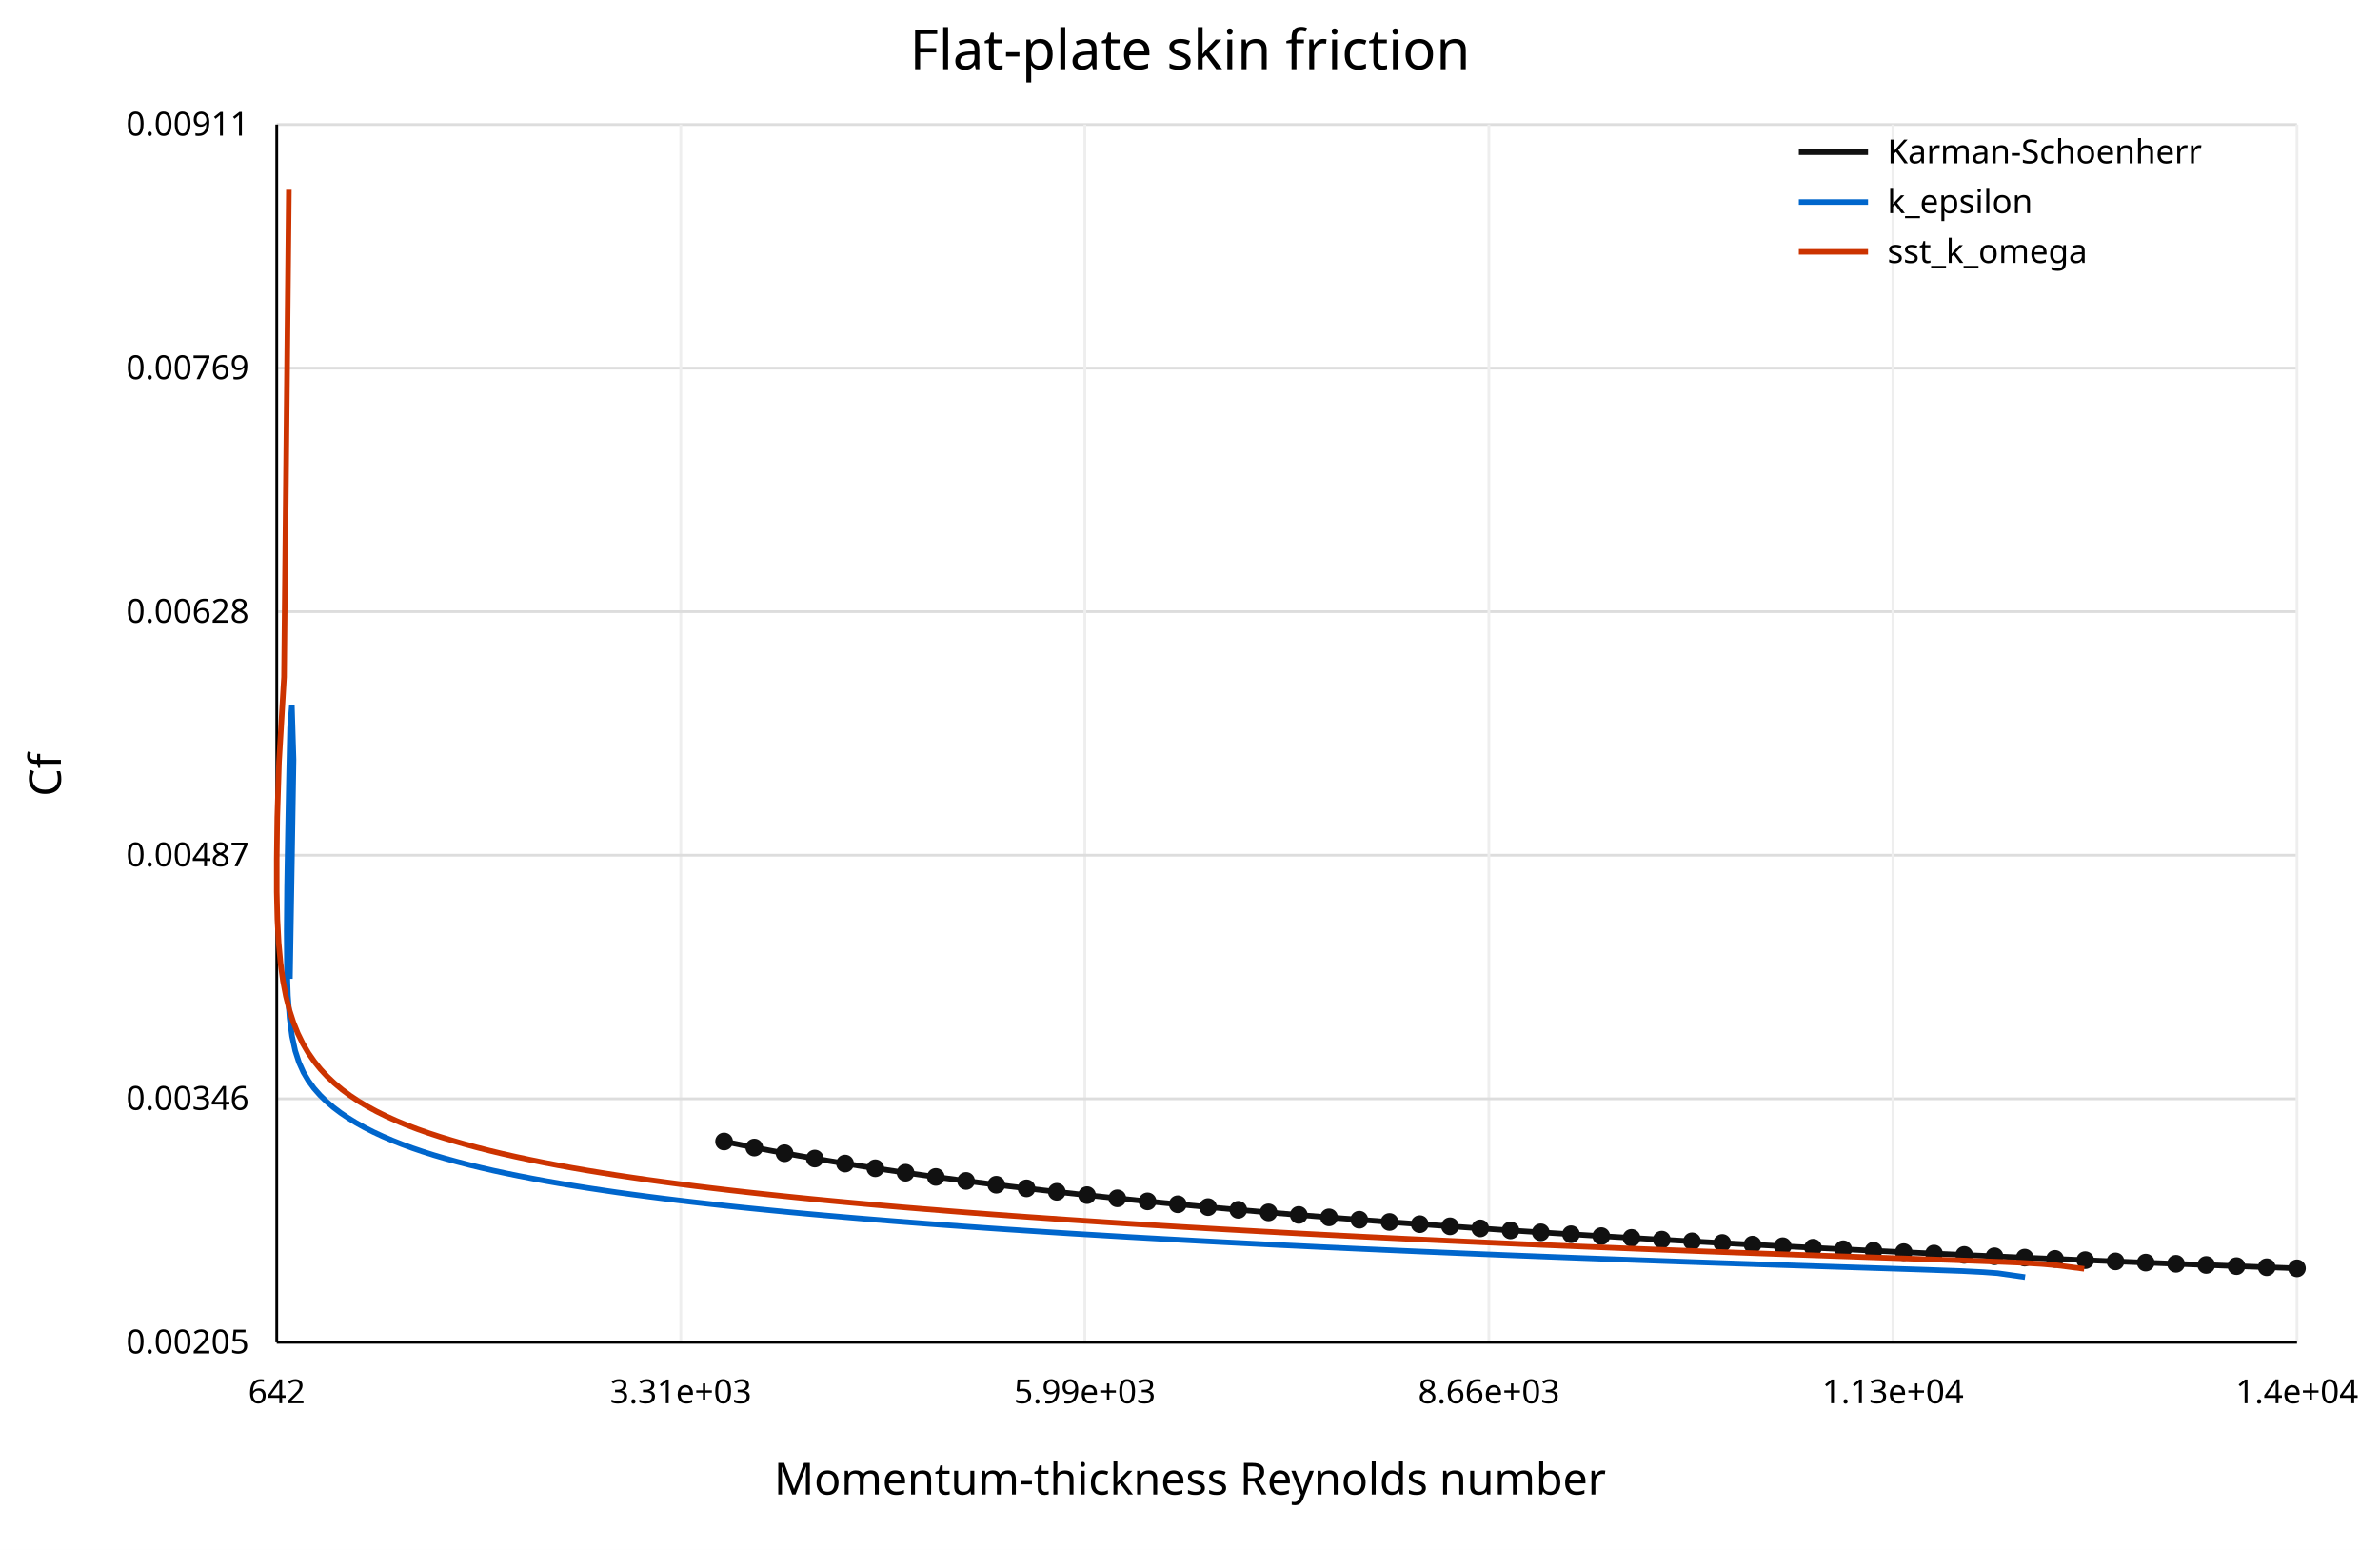
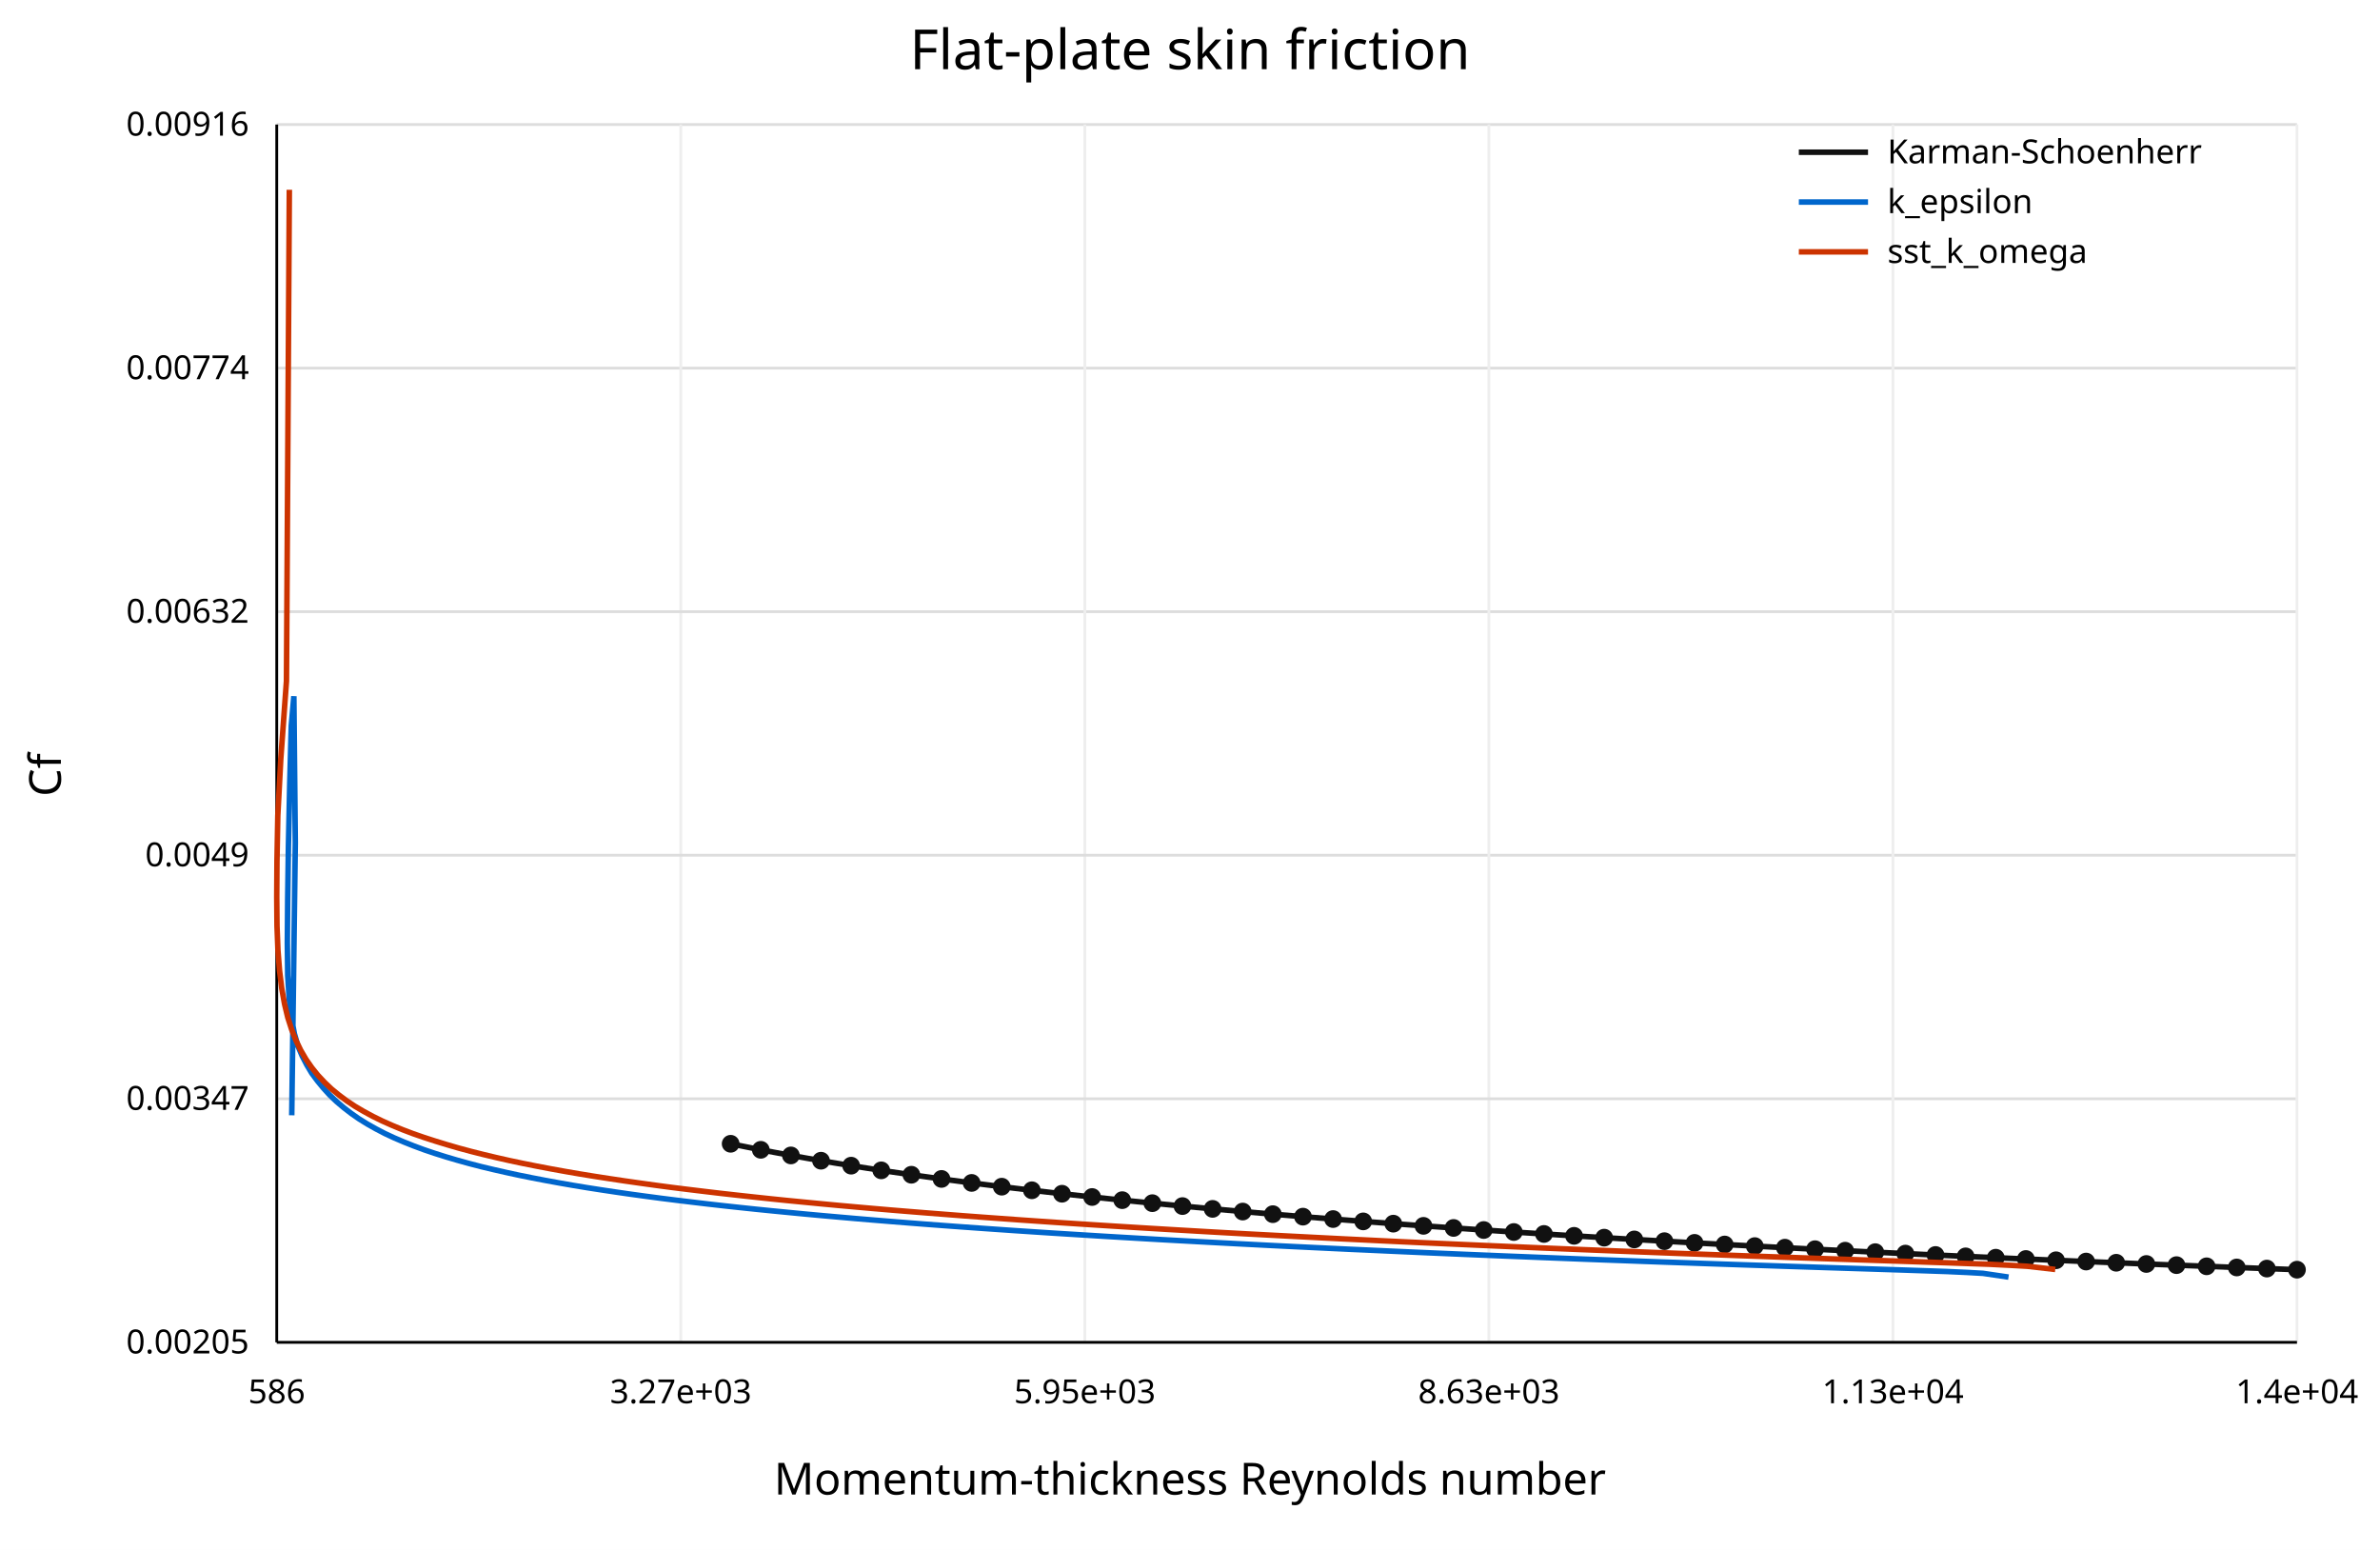
<svg xmlns="http://www.w3.org/2000/svg" width="860" height="560" viewBox="0 0 860 560">
  <rect width="100%" height="100%" fill="white" />
  <text x="430.0" y="25" text-anchor="middle" font-family="sans-serif" font-size="20">Flat-plate skin friction</text>
  <line x1="100" y1="45.00" x2="830" y2="45.00" stroke="#dddddd" />
-   <text x="90" y="49.00" text-anchor="end" font-family="sans-serif" font-size="12">0.00911</text>
+   <text x="90" y="49.00" text-anchor="end" font-family="sans-serif" font-size="12">0.00916</text>
  <line x1="100.00" y1="45" x2="100.00" y2="485" stroke="#eeeeee" />
-   <text x="100.00" y="507" text-anchor="middle" font-family="sans-serif" font-size="12">642</text>
+   <text x="100.00" y="507" text-anchor="middle" font-family="sans-serif" font-size="12">586</text>
  <line x1="100" y1="133.00" x2="830" y2="133.00" stroke="#dddddd" />
-   <text x="90" y="137.00" text-anchor="end" font-family="sans-serif" font-size="12">0.00769</text>
+   <text x="90" y="137.00" text-anchor="end" font-family="sans-serif" font-size="12">0.00774</text>
  <line x1="246.00" y1="45" x2="246.00" y2="485" stroke="#eeeeee" />
-   <text x="246.00" y="507" text-anchor="middle" font-family="sans-serif" font-size="12">3.31e+03</text>
+   <text x="246.00" y="507" text-anchor="middle" font-family="sans-serif" font-size="12">3.27e+03</text>
  <line x1="100" y1="221.00" x2="830" y2="221.00" stroke="#dddddd" />
-   <text x="90" y="225.00" text-anchor="end" font-family="sans-serif" font-size="12">0.00628</text>
+   <text x="90" y="225.00" text-anchor="end" font-family="sans-serif" font-size="12">0.00632</text>
  <line x1="392.00" y1="45" x2="392.00" y2="485" stroke="#eeeeee" />
-   <text x="392.00" y="507" text-anchor="middle" font-family="sans-serif" font-size="12">5.99e+03</text>
+   <text x="392.00" y="507" text-anchor="middle" font-family="sans-serif" font-size="12">5.95e+03</text>
  <line x1="100" y1="309.00" x2="830" y2="309.00" stroke="#dddddd" />
-   <text x="90" y="313.00" text-anchor="end" font-family="sans-serif" font-size="12">0.00487</text>
+   <text x="90" y="313.00" text-anchor="end" font-family="sans-serif" font-size="12">0.0049</text>
  <line x1="538.00" y1="45" x2="538.00" y2="485" stroke="#eeeeee" />
-   <text x="538.00" y="507" text-anchor="middle" font-family="sans-serif" font-size="12">8.66e+03</text>
+   <text x="538.00" y="507" text-anchor="middle" font-family="sans-serif" font-size="12">8.63e+03</text>
  <line x1="100" y1="397.00" x2="830" y2="397.00" stroke="#dddddd" />
-   <text x="90" y="401.00" text-anchor="end" font-family="sans-serif" font-size="12">0.00346</text>
+   <text x="90" y="401.00" text-anchor="end" font-family="sans-serif" font-size="12">0.00347</text>
  <line x1="684.00" y1="45" x2="684.00" y2="485" stroke="#eeeeee" />
  <text x="684.00" y="507" text-anchor="middle" font-family="sans-serif" font-size="12">1.13e+04</text>
  <line x1="100" y1="485.00" x2="830" y2="485.00" stroke="#dddddd" />
  <text x="90" y="489.00" text-anchor="end" font-family="sans-serif" font-size="12">0.00205</text>
  <line x1="830.00" y1="45" x2="830.00" y2="485" stroke="#eeeeee" />
  <text x="830.00" y="507" text-anchor="middle" font-family="sans-serif" font-size="12">1.4e+04</text>
  <line x1="100" y1="485" x2="830" y2="485" stroke="black" />
  <line x1="100" y1="45" x2="100" y2="485" stroke="black" />
  <text x="430.0" y="540" text-anchor="middle" font-family="sans-serif" font-size="16">Momentum-thickness Reynolds number</text>
  <text x="22" y="280.0" text-anchor="middle" transform="rotate(-90 22 280.0)" font-family="sans-serif" font-size="16">Cf</text>
-   <polyline points="261.64,412.43 272.57,414.62 283.50,416.67 294.43,418.59 305.36,420.40 316.29,422.10 327.22,423.71 338.15,425.23 349.08,426.68 360.01,428.05 370.94,429.36 381.87,430.61 392.80,431.81 403.73,432.96 414.66,434.06 425.59,435.11 436.52,436.13 447.45,437.11 458.38,438.05 469.31,438.96 480.24,439.84 491.17,440.69 502.10,441.51 513.03,442.30 523.96,443.07 534.89,443.82 545.82,444.55 556.75,445.25 567.68,445.94 578.61,446.61 589.54,447.25 600.47,447.89 611.40,448.50 622.33,449.10 633.26,449.69 644.19,450.26 655.12,450.81 666.05,451.36 676.98,451.89 687.91,452.41 698.84,452.92 709.77,453.41 720.70,453.90 731.63,454.38 742.56,454.84 753.49,455.30 764.42,455.75 775.35,456.19 786.28,456.62 797.21,457.04 808.14,457.46 819.07,457.86 830.00,458.26" fill="none" stroke="#111111" stroke-width="2" />
-   <circle cx="261.64" cy="412.43" r="3.2" fill="#111111" />
-   <circle cx="272.57" cy="414.62" r="3.2" fill="#111111" />
-   <circle cx="283.50" cy="416.67" r="3.2" fill="#111111" />
-   <circle cx="294.43" cy="418.59" r="3.2" fill="#111111" />
-   <circle cx="305.36" cy="420.40" r="3.2" fill="#111111" />
-   <circle cx="316.29" cy="422.10" r="3.2" fill="#111111" />
-   <circle cx="327.22" cy="423.71" r="3.2" fill="#111111" />
-   <circle cx="338.15" cy="425.23" r="3.2" fill="#111111" />
-   <circle cx="349.08" cy="426.68" r="3.2" fill="#111111" />
-   <circle cx="360.01" cy="428.05" r="3.2" fill="#111111" />
-   <circle cx="370.94" cy="429.36" r="3.2" fill="#111111" />
-   <circle cx="381.87" cy="430.61" r="3.2" fill="#111111" />
-   <circle cx="392.80" cy="431.81" r="3.2" fill="#111111" />
-   <circle cx="403.73" cy="432.96" r="3.2" fill="#111111" />
-   <circle cx="414.66" cy="434.06" r="3.2" fill="#111111" />
-   <circle cx="425.59" cy="435.11" r="3.2" fill="#111111" />
-   <circle cx="436.52" cy="436.13" r="3.2" fill="#111111" />
-   <circle cx="447.45" cy="437.11" r="3.2" fill="#111111" />
-   <circle cx="458.38" cy="438.05" r="3.2" fill="#111111" />
-   <circle cx="469.31" cy="438.96" r="3.2" fill="#111111" />
-   <circle cx="480.24" cy="439.84" r="3.2" fill="#111111" />
-   <circle cx="491.17" cy="440.69" r="3.2" fill="#111111" />
-   <circle cx="502.10" cy="441.51" r="3.2" fill="#111111" />
-   <circle cx="513.03" cy="442.30" r="3.2" fill="#111111" />
-   <circle cx="523.96" cy="443.07" r="3.2" fill="#111111" />
-   <circle cx="534.89" cy="443.82" r="3.2" fill="#111111" />
-   <circle cx="545.82" cy="444.55" r="3.2" fill="#111111" />
-   <circle cx="556.75" cy="445.25" r="3.2" fill="#111111" />
-   <circle cx="567.68" cy="445.94" r="3.2" fill="#111111" />
-   <circle cx="578.61" cy="446.61" r="3.2" fill="#111111" />
-   <circle cx="589.54" cy="447.25" r="3.2" fill="#111111" />
-   <circle cx="600.47" cy="447.89" r="3.2" fill="#111111" />
-   <circle cx="611.40" cy="448.50" r="3.2" fill="#111111" />
-   <circle cx="622.33" cy="449.10" r="3.2" fill="#111111" />
-   <circle cx="633.26" cy="449.69" r="3.2" fill="#111111" />
-   <circle cx="644.19" cy="450.26" r="3.2" fill="#111111" />
-   <circle cx="655.12" cy="450.81" r="3.2" fill="#111111" />
-   <circle cx="666.05" cy="451.36" r="3.2" fill="#111111" />
-   <circle cx="676.98" cy="451.89" r="3.2" fill="#111111" />
-   <circle cx="687.91" cy="452.41" r="3.2" fill="#111111" />
-   <circle cx="698.84" cy="452.92" r="3.2" fill="#111111" />
-   <circle cx="709.77" cy="453.41" r="3.2" fill="#111111" />
-   <circle cx="720.70" cy="453.90" r="3.2" fill="#111111" />
-   <circle cx="731.63" cy="454.38" r="3.2" fill="#111111" />
-   <circle cx="742.56" cy="454.84" r="3.2" fill="#111111" />
-   <circle cx="753.49" cy="455.30" r="3.2" fill="#111111" />
-   <circle cx="764.42" cy="455.75" r="3.2" fill="#111111" />
-   <circle cx="775.35" cy="456.19" r="3.2" fill="#111111" />
-   <circle cx="786.28" cy="456.62" r="3.2" fill="#111111" />
-   <circle cx="797.21" cy="457.04" r="3.2" fill="#111111" />
-   <circle cx="808.14" cy="457.46" r="3.2" fill="#111111" />
-   <circle cx="819.07" cy="457.86" r="3.2" fill="#111111" />
-   <circle cx="830.00" cy="458.26" r="3.2" fill="#111111" />
-   <polyline points="104.76,353.65 106.07,274.53 105.46,254.81 104.83,262.87 104.43,281.22 104.05,301.57 103.74,320.37 103.60,336.36 103.68,349.34 104.03,359.68 104.64,367.88 105.53,374.41 106.67,379.65 108.05,383.90 109.65,387.45 111.46,390.51 113.45,393.22 115.61,395.67 117.93,397.94 120.41,400.06 123.04,402.05 125.82,403.93 128.74,405.72 131.79,407.41 134.98,409.03 138.30,410.57 141.75,412.05 145.32,413.46 149.02,414.81 152.84,416.11 156.78,417.36 160.84,418.55 165.01,419.70 169.29,420.81 173.68,421.88 178.17,422.91 182.77,423.90 187.46,424.86 192.25,425.79 197.14,426.69 202.11,427.56 207.18,428.40 212.33,429.22 217.56,430.01 222.87,430.79 228.26,431.53 233.72,432.26 239.25,432.97 244.86,433.66 250.53,434.33 256.26,434.98 262.06,435.62 267.91,436.24 273.82,436.84 279.79,437.43 285.81,438.01 291.87,438.57 297.99,439.12 304.16,439.66 310.36,440.19 316.62,440.70 322.91,441.21 329.24,441.70 335.61,442.19 342.02,442.66 348.46,443.12 354.94,443.58 361.45,444.03 367.99,444.46 374.56,444.89 381.16,445.31 387.79,445.73 394.45,446.13 401.13,446.53 407.84,446.93 414.57,447.31 421.33,447.69 428.12,448.06 434.92,448.43 441.75,448.79 448.60,449.14 455.48,449.49 462.38,449.84 469.29,450.17 476.23,450.51 483.20,450.83 490.18,451.16 497.18,451.47 504.21,451.79 511.25,452.10 518.32,452.40 525.41,452.70 532.52,453.00 539.65,453.29 546.81,453.58 553.98,453.86 561.18,454.14 568.40,454.42 575.64,454.69 582.90,454.96 590.18,455.23 597.49,455.49 604.82,455.75 612.17,456.01 619.55,456.26 626.94,456.51 634.36,456.76 641.79,457.01 649.25,457.25 656.72,457.50 664.21,457.74 671.71,457.98 679.22,458.22 686.74,458.47 694.23,458.71 701.73,458.98 709.00,459.24 716.58,459.63 721.85,460.01 731.75,461.43" fill="none" stroke="#0066cc" stroke-width="2" />
-   <polyline points="104.38,68.57 102.64,244.62 100.82,275.34 100.19,295.31 100.00,310.33 100.00,322.28 100.23,332.14 100.69,340.63 101.37,347.96 102.24,354.33 103.31,359.93 104.57,364.91 106.01,369.37 107.63,373.39 109.42,377.05 111.38,380.39 113.51,383.46 115.80,386.31 118.25,388.94 120.86,391.40 123.62,393.70 126.53,395.86 129.59,397.89 132.80,399.80 136.15,401.61 139.64,403.33 143.26,404.96 147.02,406.51 150.91,407.99 154.93,409.40 159.07,410.75 163.34,412.05 167.72,413.32 172.22,414.55 176.84,415.72 181.56,416.85 186.39,417.94 191.32,418.99 196.35,420.01 201.48,420.99 206.70,421.94 212.01,422.86 217.40,423.74 222.88,424.61 228.44,425.44 234.08,426.26 239.79,427.04 245.57,427.81 251.42,428.56 257.34,429.28 263.32,429.99 269.36,430.68 275.46,431.35 281.62,432.00 287.83,432.64 294.09,433.27 300.40,433.88 306.76,434.47 313.17,435.05 319.61,435.62 326.10,436.18 332.63,436.72 339.20,437.25 345.80,437.78 352.44,438.29 359.11,438.79 365.82,439.28 372.55,439.76 379.32,440.23 386.12,440.70 392.94,441.15 399.79,441.60 406.66,442.04 413.56,442.47 420.49,442.89 427.44,443.31 434.41,443.71 441.41,444.12 448.43,444.51 455.47,444.90 462.53,445.28 469.61,445.66 476.71,446.03 483.84,446.39 490.98,446.75 498.15,447.10 505.34,447.45 512.54,447.79 519.77,448.13 527.02,448.46 534.28,448.79 541.57,449.11 548.88,449.43 556.21,449.75 563.56,450.06 570.93,450.36 578.33,450.66 585.74,450.96 593.18,451.26 600.64,451.55 608.12,451.83 615.63,452.12 623.15,452.40 630.70,452.68 638.27,452.95 645.86,453.22 653.48,453.49 661.11,453.76 668.77,454.02 676.44,454.29 684.13,454.55 691.84,454.81 699.55,455.08 707.26,455.34 714.95,455.62 722.63,455.91 730.09,456.22 737.77,456.68 743.23,457.16 753.12,458.44" fill="none" stroke="#cc3300" stroke-width="2" />
+   <polyline points="264.02,413.26 274.91,415.44 285.79,417.47 296.67,419.38 307.56,421.17 318.44,422.86 329.33,424.45 340.21,425.96 351.10,427.40 361.98,428.76 372.86,430.06 383.75,431.31 394.63,432.49 405.52,433.63 416.40,434.72 427.28,435.77 438.17,436.78 449.05,437.75 459.94,438.69 470.82,439.59 481.71,440.46 492.59,441.30 503.47,442.12 514.36,442.91 525.24,443.67 536.13,444.42 547.01,445.14 557.90,445.84 568.78,446.52 579.66,447.18 590.55,447.82 601.43,448.45 612.32,449.06 623.20,449.65 634.08,450.23 644.97,450.80 655.85,451.35 666.74,451.89 677.62,452.42 688.51,452.94 699.39,453.44 710.27,453.94 721.16,454.42 732.04,454.89 742.93,455.35 753.81,455.81 764.69,456.25 775.58,456.69 786.46,457.11 797.35,457.53 808.23,457.95 819.12,458.35 830.00,458.75" fill="none" stroke="#111111" stroke-width="2" />
+   <circle cx="264.02" cy="413.26" r="3.2" fill="#111111" />
+   <circle cx="274.91" cy="415.44" r="3.2" fill="#111111" />
+   <circle cx="285.79" cy="417.47" r="3.2" fill="#111111" />
+   <circle cx="296.67" cy="419.38" r="3.2" fill="#111111" />
+   <circle cx="307.56" cy="421.17" r="3.2" fill="#111111" />
+   <circle cx="318.44" cy="422.86" r="3.2" fill="#111111" />
+   <circle cx="329.33" cy="424.45" r="3.2" fill="#111111" />
+   <circle cx="340.21" cy="425.96" r="3.2" fill="#111111" />
+   <circle cx="351.10" cy="427.40" r="3.2" fill="#111111" />
+   <circle cx="361.98" cy="428.76" r="3.2" fill="#111111" />
+   <circle cx="372.86" cy="430.06" r="3.2" fill="#111111" />
+   <circle cx="383.75" cy="431.31" r="3.2" fill="#111111" />
+   <circle cx="394.63" cy="432.49" r="3.2" fill="#111111" />
+   <circle cx="405.52" cy="433.63" r="3.2" fill="#111111" />
+   <circle cx="416.40" cy="434.72" r="3.2" fill="#111111" />
+   <circle cx="427.28" cy="435.77" r="3.2" fill="#111111" />
+   <circle cx="438.17" cy="436.78" r="3.2" fill="#111111" />
+   <circle cx="449.05" cy="437.75" r="3.2" fill="#111111" />
+   <circle cx="459.94" cy="438.69" r="3.2" fill="#111111" />
+   <circle cx="470.82" cy="439.59" r="3.2" fill="#111111" />
+   <circle cx="481.71" cy="440.46" r="3.2" fill="#111111" />
+   <circle cx="492.59" cy="441.30" r="3.2" fill="#111111" />
+   <circle cx="503.47" cy="442.12" r="3.2" fill="#111111" />
+   <circle cx="514.36" cy="442.91" r="3.2" fill="#111111" />
+   <circle cx="525.24" cy="443.67" r="3.2" fill="#111111" />
+   <circle cx="536.13" cy="444.42" r="3.2" fill="#111111" />
+   <circle cx="547.01" cy="445.14" r="3.2" fill="#111111" />
+   <circle cx="557.90" cy="445.84" r="3.2" fill="#111111" />
+   <circle cx="568.78" cy="446.52" r="3.2" fill="#111111" />
+   <circle cx="579.66" cy="447.18" r="3.2" fill="#111111" />
+   <circle cx="590.55" cy="447.82" r="3.2" fill="#111111" />
+   <circle cx="601.43" cy="448.45" r="3.2" fill="#111111" />
+   <circle cx="612.32" cy="449.06" r="3.2" fill="#111111" />
+   <circle cx="623.20" cy="449.65" r="3.2" fill="#111111" />
+   <circle cx="634.08" cy="450.23" r="3.2" fill="#111111" />
+   <circle cx="644.97" cy="450.80" r="3.2" fill="#111111" />
+   <circle cx="655.85" cy="451.35" r="3.2" fill="#111111" />
+   <circle cx="666.74" cy="451.89" r="3.2" fill="#111111" />
+   <circle cx="677.62" cy="452.42" r="3.2" fill="#111111" />
+   <circle cx="688.51" cy="452.94" r="3.2" fill="#111111" />
+   <circle cx="699.39" cy="453.44" r="3.2" fill="#111111" />
+   <circle cx="710.27" cy="453.94" r="3.2" fill="#111111" />
+   <circle cx="721.16" cy="454.42" r="3.2" fill="#111111" />
+   <circle cx="732.04" cy="454.89" r="3.2" fill="#111111" />
+   <circle cx="742.93" cy="455.35" r="3.2" fill="#111111" />
+   <circle cx="753.81" cy="455.81" r="3.2" fill="#111111" />
+   <circle cx="764.69" cy="456.25" r="3.2" fill="#111111" />
+   <circle cx="775.58" cy="456.69" r="3.2" fill="#111111" />
+   <circle cx="786.46" cy="457.11" r="3.2" fill="#111111" />
+   <circle cx="797.35" cy="457.53" r="3.2" fill="#111111" />
+   <circle cx="808.23" cy="457.95" r="3.2" fill="#111111" />
+   <circle cx="819.12" cy="458.35" r="3.2" fill="#111111" />
+   <circle cx="830.00" cy="458.75" r="3.2" fill="#111111" />
+   <polyline points="105.42,402.97 106.71,304.54 106.19,251.55 105.25,262.20 104.69,283.44 104.22,305.58 103.95,325.15 103.83,340.73 103.96,352.43 104.51,361.20 105.36,368.02 106.38,373.48 107.64,377.89 109.20,381.56 110.88,384.79 112.65,387.76 114.71,390.54 116.87,393.16 119.11,395.63 121.56,397.97 124.16,400.17 126.86,402.25 129.67,404.22 132.70,406.10 135.82,407.86 139.05,409.54 142.43,411.12 145.97,412.63 149.60,414.07 153.33,415.45 157.22,416.76 161.23,418.02 165.34,419.23 169.53,420.39 173.88,421.52 178.33,422.58 182.86,423.61 187.49,424.61 192.23,425.57 197.08,426.50 202.00,427.40 207.02,428.27 212.10,429.11 217.30,429.92 222.57,430.71 227.91,431.48 233.32,432.22 238.80,432.95 244.38,433.65 250.01,434.33 255.70,435.00 261.45,435.65 267.25,436.28 273.14,436.90 279.07,437.50 285.04,438.08 291.07,438.66 297.14,439.22 303.27,439.76 309.44,440.30 315.66,440.82 321.91,441.33 328.20,441.83 334.52,442.32 340.90,442.80 347.30,443.27 353.73,443.73 360.20,444.18 366.69,444.63 373.21,445.06 379.78,445.49 386.36,445.90 392.97,446.31 399.60,446.72 406.26,447.11 412.93,447.50 419.64,447.89 426.38,448.26 433.12,448.63 439.90,448.99 446.69,449.35 453.50,449.70 460.32,450.05 467.18,450.39 474.05,450.72 480.94,451.05 487.85,451.38 494.78,451.69 501.73,452.01 508.68,452.32 515.67,452.63 522.68,452.93 529.70,453.23 536.74,453.52 543.79,453.81 550.87,454.09 557.97,454.37 565.07,454.65 572.22,454.93 579.37,455.20 586.55,455.46 593.75,455.73 600.96,455.99 608.20,456.24 615.46,456.50 622.73,456.75 630.04,457.00 637.37,457.24 644.71,457.49 652.07,457.73 659.45,457.97 666.85,458.21 674.24,458.44 681.65,458.68 689.00,458.92 696.43,459.17 703.46,459.41 711.07,459.76 716.53,460.07 725.77,461.43" fill="none" stroke="#0066cc" stroke-width="2" />
+   <polyline points="104.55,68.57 103.51,246.08 101.46,274.21 100.38,294.74 100.08,311.19 100.00,324.06 100.09,334.59 100.43,343.38 101.02,350.80 101.82,357.18 102.82,362.75 103.99,367.64 105.39,371.99 106.93,375.91 108.66,379.47 110.56,382.73 112.63,385.71 114.84,388.47 117.25,391.04 119.76,393.43 122.49,395.66 125.33,397.77 128.31,399.74 131.47,401.60 134.75,403.37 138.16,405.04 141.74,406.63 145.43,408.15 149.22,409.59 153.20,410.97 157.28,412.29 161.47,413.57 165.77,414.82 170.23,416.02 174.77,417.16 179.43,418.27 184.16,419.34 189.05,420.37 194.02,421.36 199.07,422.32 204.22,423.25 209.44,424.15 214.79,425.02 220.21,425.86 225.69,426.68 231.26,427.47 236.89,428.25 242.61,429.01 248.40,429.73 254.25,430.44 260.16,431.14 266.14,431.81 272.16,432.47 278.24,433.12 284.40,433.75 290.59,434.35 296.83,434.95 303.12,435.54 309.45,436.11 315.82,436.67 322.23,437.22 328.70,437.75 335.19,438.27 341.72,438.78 348.29,439.29 354.88,439.78 361.51,440.26 368.16,440.74 374.84,441.20 381.57,441.66 388.31,442.10 395.08,442.54 401.88,442.97 408.69,443.39 415.53,443.81 422.38,444.22 429.26,444.62 436.16,445.02 443.10,445.41 450.04,445.79 457.00,446.16 463.99,446.53 470.99,446.89 478.00,447.25 485.04,447.61 492.08,447.95 499.15,448.30 506.23,448.64 513.35,448.97 520.47,449.29 527.61,449.61 534.77,449.93 541.94,450.24 549.13,450.55 556.33,450.86 563.55,451.16 570.79,451.46 578.05,451.75 585.31,452.04 592.62,452.33 599.93,452.61 607.26,452.89 614.61,453.16 621.97,453.43 629.36,453.70 636.76,453.96 644.17,454.23 651.61,454.49 659.06,454.75 666.52,455.00 674.01,455.26 681.50,455.51 689.02,455.76 696.55,456.02 704.04,456.27 711.63,456.54 718.88,456.79 726.78,457.19 732.51,457.51 742.66,458.67" fill="none" stroke="#cc3300" stroke-width="2" />
  <line x1="650" y1="55" x2="675" y2="55" stroke="#111111" stroke-width="2" />
  <text x="682" y="59" font-family="sans-serif" font-size="12">Karman-Schoenherr</text>
  <line x1="650" y1="73" x2="675" y2="73" stroke="#0066cc" stroke-width="2" />
  <text x="682" y="77" font-family="sans-serif" font-size="12">k_epsilon</text>
  <line x1="650" y1="91" x2="675" y2="91" stroke="#cc3300" stroke-width="2" />
  <text x="682" y="95" font-family="sans-serif" font-size="12">sst_k_omega</text>
</svg>
